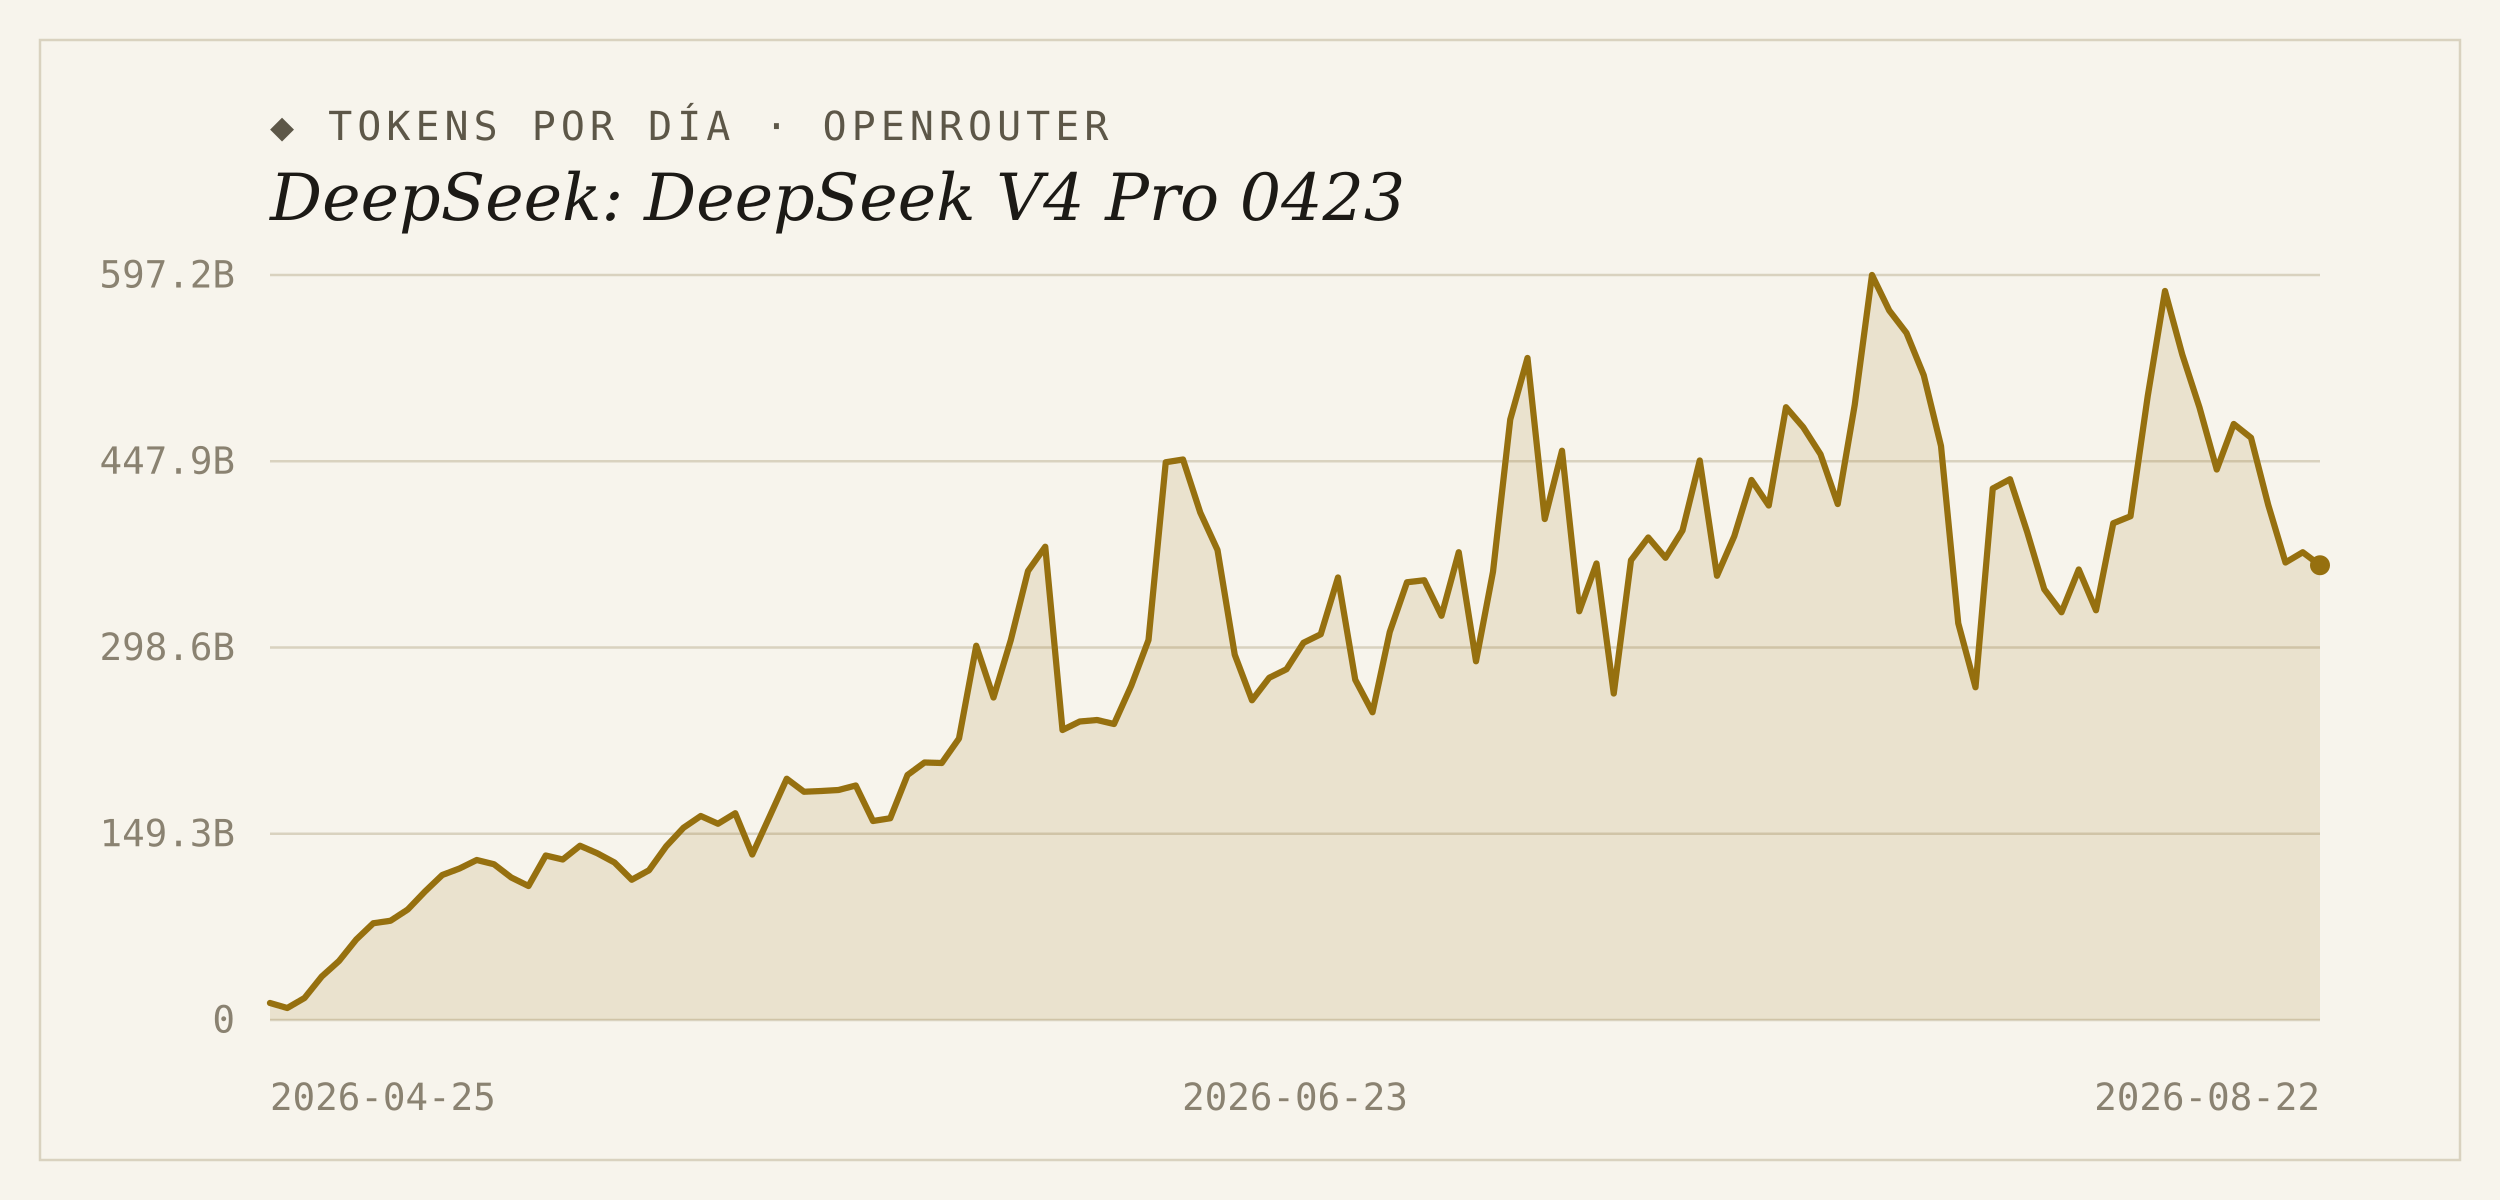
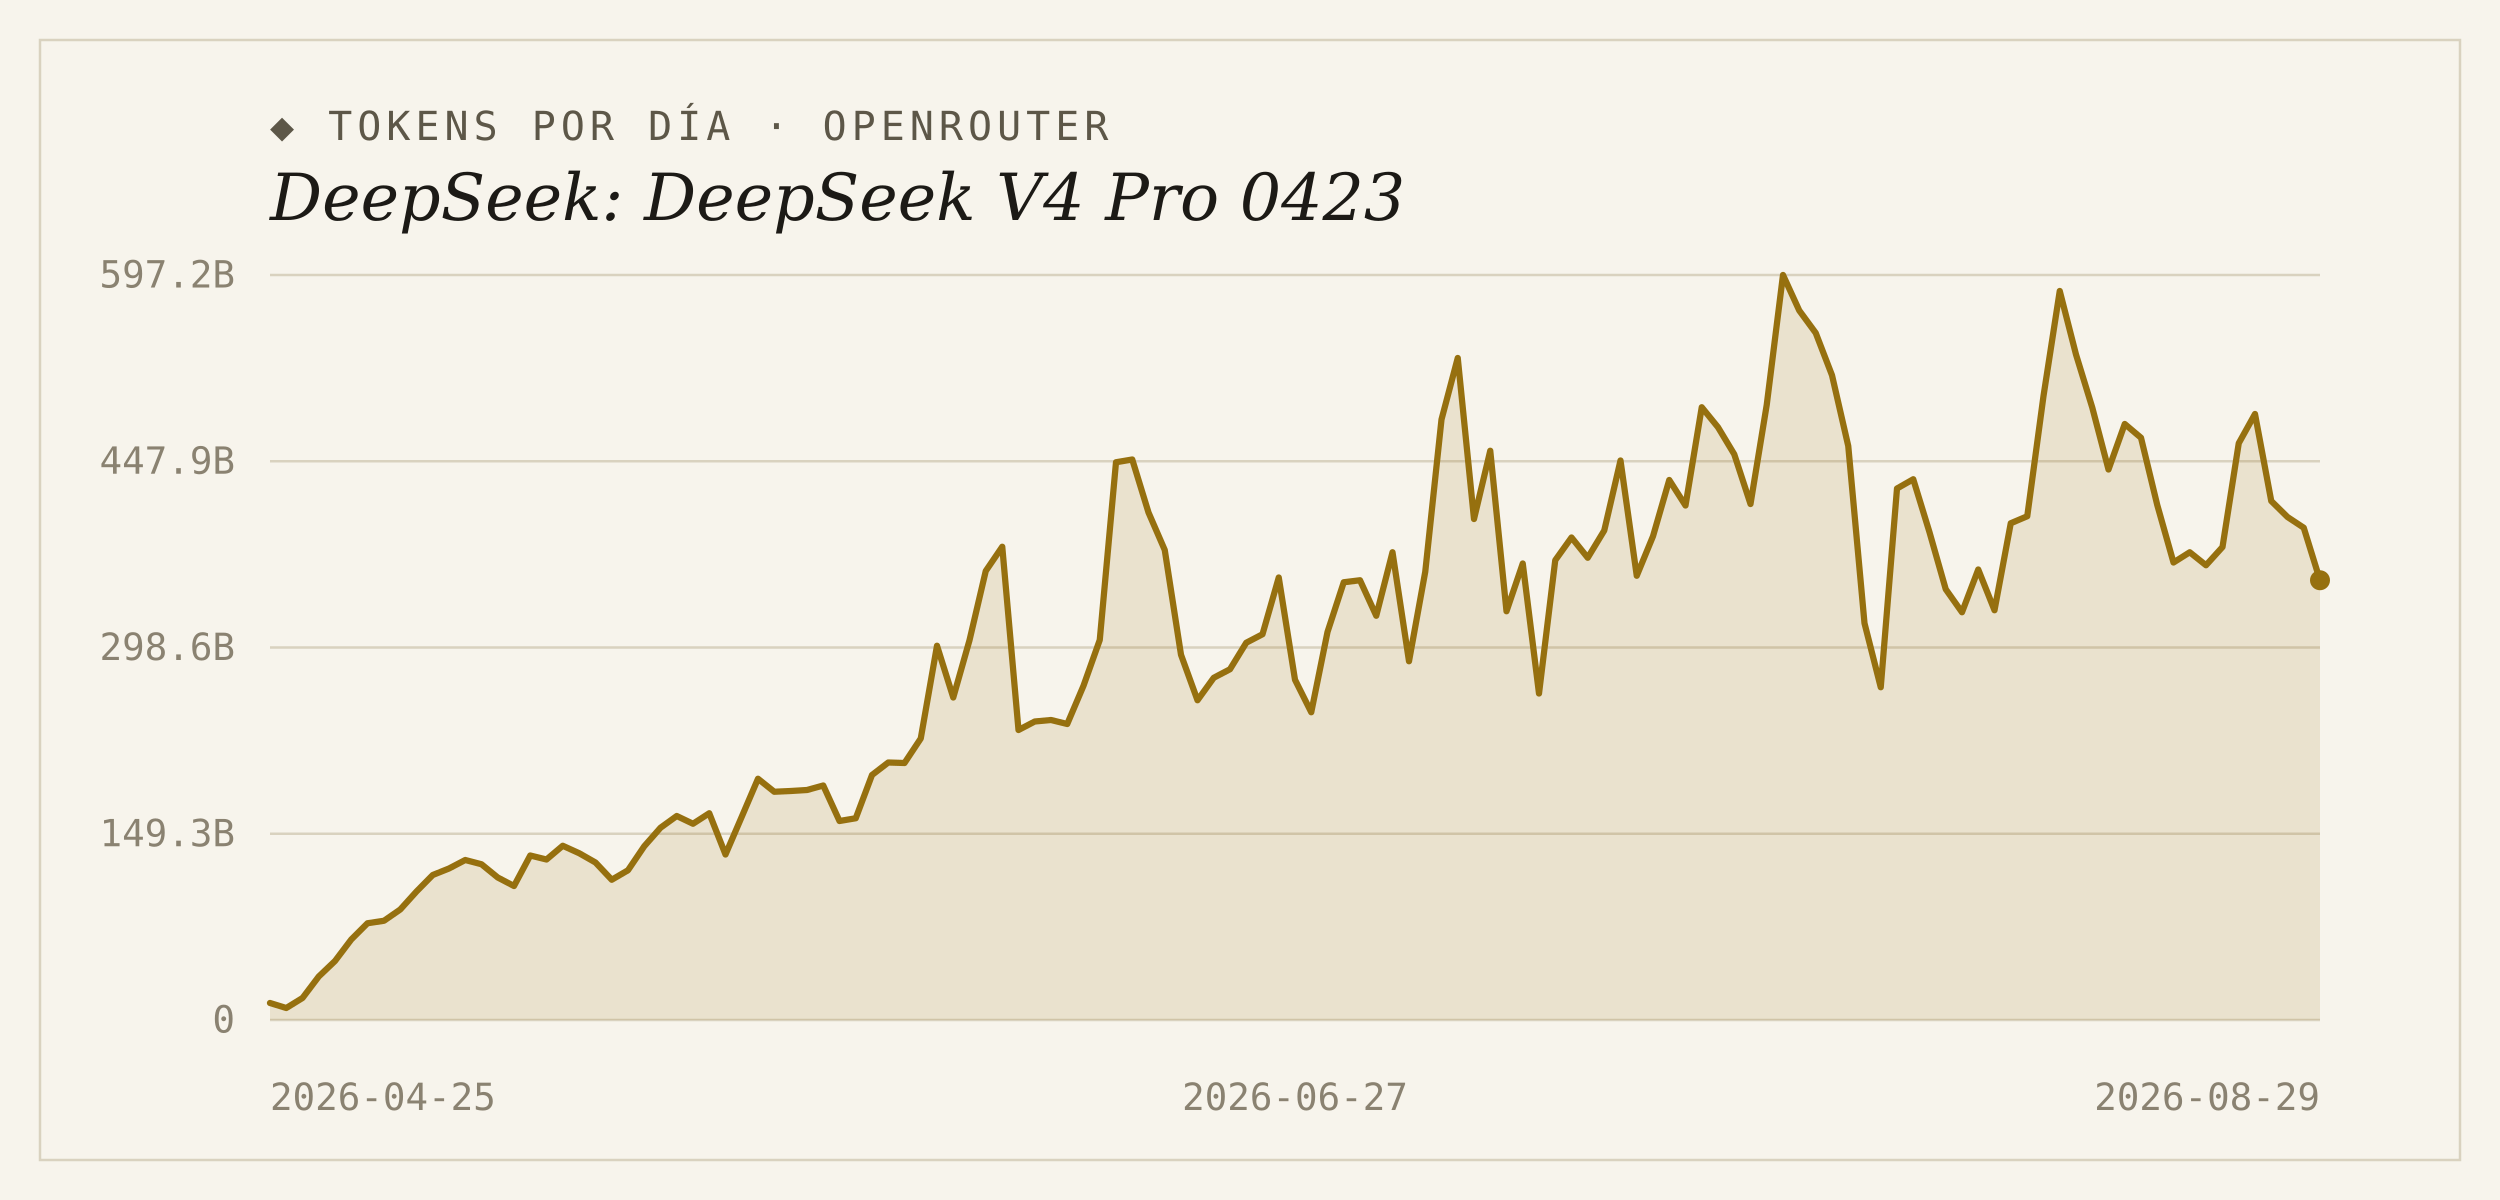
<svg xmlns="http://www.w3.org/2000/svg" width="1000" height="480" viewBox="0 0 1000 480">
  <rect width="1000" height="480" fill="#f7f4ec" />
  <rect x="16" y="16" width="968" height="448" fill="none" stroke="#d9d2bf" stroke-width="1" />
  <text x="108" y="56" font-family="'DejaVu Sans Mono', Consolas, monospace" font-size="16" letter-spacing="2" fill="#5d5748">◆ TOKENS POR DÍA · OPENROUTER</text>
  <text x="108" y="88" font-family="Georgia, 'DejaVu Serif', serif" font-size="26" font-style="italic" fill="#1c1a16">DeepSeek: DeepSeek V4 Pro 0423</text>
  <line x1="108" y1="408.0" x2="928" y2="408.0" stroke="#d9d2bf" stroke-width="1" />
  <text x="94" y="413" text-anchor="end" font-family="'DejaVu Sans Mono', Consolas, monospace" font-size="15" fill="#8a8271">0</text>
  <line x1="108" y1="333.5" x2="928" y2="333.5" stroke="#d9d2bf" stroke-width="1" />
  <text x="94" y="338.5" text-anchor="end" font-family="'DejaVu Sans Mono', Consolas, monospace" font-size="15" fill="#8a8271">149.3B</text>
  <line x1="108" y1="259.0" x2="928" y2="259.0" stroke="#d9d2bf" stroke-width="1" />
  <text x="94" y="264" text-anchor="end" font-family="'DejaVu Sans Mono', Consolas, monospace" font-size="15" fill="#8a8271">298.6B</text>
  <line x1="108" y1="184.5" x2="928" y2="184.5" stroke="#d9d2bf" stroke-width="1" />
  <text x="94" y="189.5" text-anchor="end" font-family="'DejaVu Sans Mono', Consolas, monospace" font-size="15" fill="#8a8271">447.9B</text>
  <line x1="108" y1="110.0" x2="928" y2="110.0" stroke="#d9d2bf" stroke-width="1" />
  <text x="94" y="115" text-anchor="end" font-family="'DejaVu Sans Mono', Consolas, monospace" font-size="15" fill="#8a8271">597.2B</text>
-   <path d="M 108,408.0 L 108.0,401.2 L 114.9,403.2 L 121.8,399.2 L 128.7,390.6 L 135.6,384.4 L 142.5,375.8 L 149.3,369.3 L 156.2,368.3 L 163.1,363.8 L 170.0,356.6 L 176.9,350.0 L 183.8,347.4 L 190.7,344.0 L 197.6,345.7 L 204.5,351.0 L 211.4,354.4 L 218.3,342.2 L 225.1,343.8 L 232.0,338.3 L 238.9,341.3 L 245.8,345.0 L 252.7,351.9 L 259.6,348.1 L 266.5,338.5 L 273.4,331.1 L 280.3,326.4 L 287.2,329.5 L 294.1,325.3 L 300.9,341.8 L 307.8,326.7 L 314.7,311.5 L 321.6,316.7 L 328.5,316.4 L 335.4,316.0 L 342.3,314.2 L 349.2,328.4 L 356.1,327.3 L 363.0,310.0 L 369.8,305.0 L 376.7,305.2 L 383.6,295.4 L 390.5,258.3 L 397.4,279.0 L 404.3,256.1 L 411.2,228.4 L 418.1,218.7 L 425.0,292.0 L 431.9,288.6 L 438.8,288.0 L 445.6,289.6 L 452.5,274.3 L 459.4,256.0 L 466.3,184.9 L 473.2,183.8 L 480.1,205.0 L 487.0,220.0 L 493.9,261.9 L 500.8,280.1 L 507.7,271.1 L 514.6,267.7 L 521.4,257.1 L 528.3,253.7 L 535.2,231.0 L 542.1,271.9 L 549.0,284.9 L 555.9,252.8 L 562.8,232.9 L 569.7,232.1 L 576.6,246.3 L 583.5,220.9 L 590.4,264.5 L 597.2,228.7 L 604.1,167.8 L 611.0,143.2 L 617.9,207.6 L 624.8,180.3 L 631.7,244.5 L 638.6,225.4 L 645.5,277.4 L 652.4,224.1 L 659.3,215.0 L 666.2,223.1 L 673.0,212.2 L 679.9,184.2 L 686.8,230.3 L 693.7,214.5 L 700.6,192.0 L 707.5,202.2 L 714.4,162.9 L 721.3,170.9 L 728.2,181.7 L 735.1,201.6 L 741.9,161.9 L 748.8,110.0 L 755.7,124.2 L 762.6,133.2 L 769.5,150.1 L 776.4,178.4 L 783.3,249.3 L 790.2,274.9 L 797.1,195.4 L 804.0,191.7 L 810.9,212.9 L 817.7,235.7 L 824.6,244.9 L 831.5,227.8 L 838.4,244.1 L 845.3,209.3 L 852.2,206.5 L 859.1,158.4 L 866.0,116.4 L 872.9,141.8 L 879.8,163.0 L 886.7,187.8 L 893.5,169.6 L 900.4,175.1 L 907.3,202.0 L 914.2,225.0 L 921.1,220.9 L 928.0,226.1 L 928.0,408.0 Z" fill="#96700f" fill-opacity="0.14" />
-   <polyline points="108.0,401.2 114.9,403.2 121.8,399.2 128.7,390.6 135.6,384.4 142.5,375.8 149.3,369.3 156.2,368.3 163.1,363.8 170.0,356.6 176.9,350.0 183.8,347.4 190.7,344.0 197.6,345.7 204.5,351.0 211.4,354.4 218.3,342.2 225.1,343.8 232.0,338.3 238.9,341.3 245.8,345.0 252.7,351.9 259.6,348.1 266.5,338.5 273.4,331.1 280.3,326.4 287.2,329.5 294.1,325.3 300.9,341.8 307.8,326.7 314.7,311.5 321.6,316.7 328.5,316.4 335.4,316.0 342.3,314.2 349.2,328.4 356.1,327.3 363.0,310.0 369.8,305.0 376.7,305.2 383.6,295.4 390.5,258.3 397.4,279.0 404.3,256.1 411.2,228.4 418.1,218.7 425.0,292.0 431.9,288.6 438.8,288.0 445.6,289.6 452.5,274.3 459.4,256.0 466.3,184.9 473.2,183.8 480.1,205.0 487.0,220.0 493.9,261.9 500.8,280.1 507.7,271.1 514.6,267.7 521.4,257.1 528.3,253.7 535.2,231.0 542.1,271.9 549.0,284.9 555.9,252.8 562.8,232.9 569.7,232.1 576.6,246.3 583.5,220.9 590.4,264.5 597.2,228.7 604.1,167.8 611.0,143.2 617.9,207.6 624.8,180.3 631.7,244.5 638.6,225.4 645.5,277.4 652.4,224.1 659.3,215.0 666.2,223.1 673.0,212.2 679.9,184.2 686.8,230.3 693.7,214.5 700.6,192.0 707.5,202.2 714.4,162.9 721.3,170.9 728.2,181.7 735.1,201.6 741.9,161.9 748.8,110.0 755.7,124.2 762.6,133.2 769.5,150.1 776.4,178.4 783.3,249.3 790.2,274.9 797.1,195.4 804.0,191.7 810.9,212.9 817.7,235.7 824.6,244.9 831.5,227.8 838.4,244.1 845.3,209.3 852.2,206.5 859.1,158.4 866.0,116.4 872.9,141.8 879.8,163.0 886.7,187.8 893.5,169.6 900.4,175.1 907.3,202.0 914.2,225.0 921.1,220.9 928.0,226.1" fill="none" stroke="#96700f" stroke-width="2.5" stroke-linejoin="round" stroke-linecap="round" />
-   <circle cx="928.0" cy="226.1" r="4" fill="#96700f" />
+   <path d="M 108,408.0 L 108.0,401.2 L 114.5,403.2 L 121.0,399.2 L 127.5,390.6 L 134.0,384.4 L 140.5,375.8 L 147.0,369.3 L 153.6,368.3 L 160.1,363.8 L 166.6,356.6 L 173.1,350.0 L 179.6,347.4 L 186.1,344.0 L 192.6,345.7 L 199.1,351.0 L 205.6,354.4 L 212.1,342.2 L 218.6,343.8 L 225.1,338.3 L 231.7,341.3 L 238.2,345.0 L 244.7,351.9 L 251.2,348.1 L 257.7,338.5 L 264.2,331.1 L 270.7,326.4 L 277.2,329.5 L 283.7,325.3 L 290.2,341.8 L 296.7,326.7 L 303.2,311.5 L 309.7,316.7 L 316.3,316.4 L 322.8,316.0 L 329.3,314.2 L 335.8,328.4 L 342.3,327.3 L 348.8,310.0 L 355.3,305.0 L 361.8,305.2 L 368.3,295.4 L 374.8,258.3 L 381.3,279.0 L 387.8,256.1 L 394.3,228.4 L 400.9,218.7 L 407.4,292.0 L 413.9,288.6 L 420.4,288.0 L 426.9,289.6 L 433.4,274.3 L 439.9,256.0 L 446.4,184.9 L 452.9,183.8 L 459.4,205.0 L 465.9,220.0 L 472.4,261.9 L 479.0,280.1 L 485.5,271.1 L 492.0,267.7 L 498.5,257.1 L 505.0,253.7 L 511.5,231.0 L 518.0,271.9 L 524.5,284.9 L 531.0,252.8 L 537.5,232.9 L 544.0,232.1 L 550.5,246.3 L 557.0,220.9 L 563.6,264.5 L 570.1,228.7 L 576.6,167.8 L 583.1,143.2 L 589.6,207.6 L 596.1,180.3 L 602.6,244.5 L 609.1,225.4 L 615.6,277.4 L 622.1,224.1 L 628.6,215.0 L 635.1,223.1 L 641.7,212.2 L 648.2,184.2 L 654.7,230.3 L 661.2,214.5 L 667.7,192.0 L 674.2,202.2 L 680.7,162.9 L 687.2,170.9 L 693.7,181.7 L 700.2,201.6 L 706.7,161.9 L 713.2,110.0 L 719.7,124.2 L 726.3,133.2 L 732.8,150.1 L 739.3,178.4 L 745.8,249.3 L 752.3,274.9 L 758.8,195.4 L 765.3,191.7 L 771.8,212.9 L 778.3,235.7 L 784.8,244.9 L 791.3,227.8 L 797.8,244.1 L 804.3,209.3 L 810.9,206.5 L 817.4,158.4 L 823.9,116.4 L 830.4,141.8 L 836.9,163.0 L 843.4,187.8 L 849.9,169.6 L 856.4,175.1 L 862.9,202.0 L 869.4,225.0 L 875.9,220.9 L 882.4,226.1 L 889.0,218.8 L 895.5,177.3 L 902.0,165.6 L 908.5,200.4 L 915.0,206.8 L 921.5,211.1 L 928.0,232.1 L 928.0,408.0 Z" fill="#96700f" fill-opacity="0.14" />
+   <polyline points="108.0,401.2 114.5,403.2 121.0,399.2 127.5,390.6 134.0,384.4 140.5,375.8 147.0,369.3 153.6,368.3 160.1,363.8 166.6,356.6 173.1,350.0 179.6,347.4 186.1,344.0 192.6,345.7 199.1,351.0 205.6,354.4 212.1,342.2 218.6,343.8 225.1,338.3 231.7,341.3 238.2,345.0 244.7,351.9 251.2,348.1 257.7,338.5 264.2,331.1 270.7,326.4 277.2,329.5 283.7,325.3 290.2,341.8 296.7,326.7 303.2,311.5 309.7,316.7 316.3,316.4 322.8,316.0 329.3,314.2 335.8,328.4 342.3,327.3 348.8,310.0 355.3,305.0 361.8,305.2 368.3,295.4 374.8,258.3 381.3,279.0 387.8,256.1 394.3,228.4 400.9,218.7 407.4,292.0 413.9,288.6 420.4,288.0 426.9,289.6 433.4,274.3 439.9,256.0 446.4,184.9 452.9,183.8 459.4,205.0 465.9,220.0 472.4,261.9 479.0,280.1 485.5,271.1 492.0,267.7 498.5,257.1 505.0,253.7 511.5,231.0 518.0,271.9 524.5,284.9 531.0,252.8 537.5,232.9 544.0,232.1 550.5,246.3 557.0,220.9 563.6,264.5 570.1,228.7 576.6,167.8 583.1,143.2 589.6,207.6 596.1,180.3 602.6,244.5 609.1,225.4 615.6,277.4 622.1,224.1 628.6,215.0 635.1,223.1 641.7,212.2 648.2,184.2 654.7,230.3 661.2,214.5 667.7,192.0 674.2,202.2 680.7,162.9 687.2,170.9 693.7,181.7 700.2,201.6 706.7,161.9 713.2,110.0 719.7,124.2 726.3,133.2 732.8,150.1 739.3,178.4 745.8,249.3 752.3,274.9 758.8,195.4 765.3,191.7 771.8,212.9 778.3,235.7 784.8,244.9 791.3,227.8 797.8,244.1 804.3,209.3 810.9,206.5 817.4,158.4 823.9,116.4 830.4,141.8 836.9,163.0 843.4,187.8 849.9,169.6 856.4,175.1 862.9,202.0 869.4,225.0 875.9,220.9 882.4,226.1 889.0,218.8 895.5,177.3 902.0,165.6 908.5,200.4 915.0,206.8 921.5,211.1 928.0,232.1" fill="none" stroke="#96700f" stroke-width="2.5" stroke-linejoin="round" stroke-linecap="round" />
+   <circle cx="928.0" cy="232.1" r="4" fill="#96700f" />
  <text x="108" y="444" text-anchor="start" font-family="'DejaVu Sans Mono', Consolas, monospace" font-size="15" fill="#8a8271">2026-04-25</text>
-   <text x="518" y="444" text-anchor="middle" font-family="'DejaVu Sans Mono', Consolas, monospace" font-size="15" fill="#8a8271">2026-06-23</text>
-   <text x="928" y="444" text-anchor="end" font-family="'DejaVu Sans Mono', Consolas, monospace" font-size="15" fill="#8a8271">2026-08-22</text>
+   <text x="518" y="444" text-anchor="middle" font-family="'DejaVu Sans Mono', Consolas, monospace" font-size="15" fill="#8a8271">2026-06-27</text>
+   <text x="928" y="444" text-anchor="end" font-family="'DejaVu Sans Mono', Consolas, monospace" font-size="15" fill="#8a8271">2026-08-29</text>
</svg>
